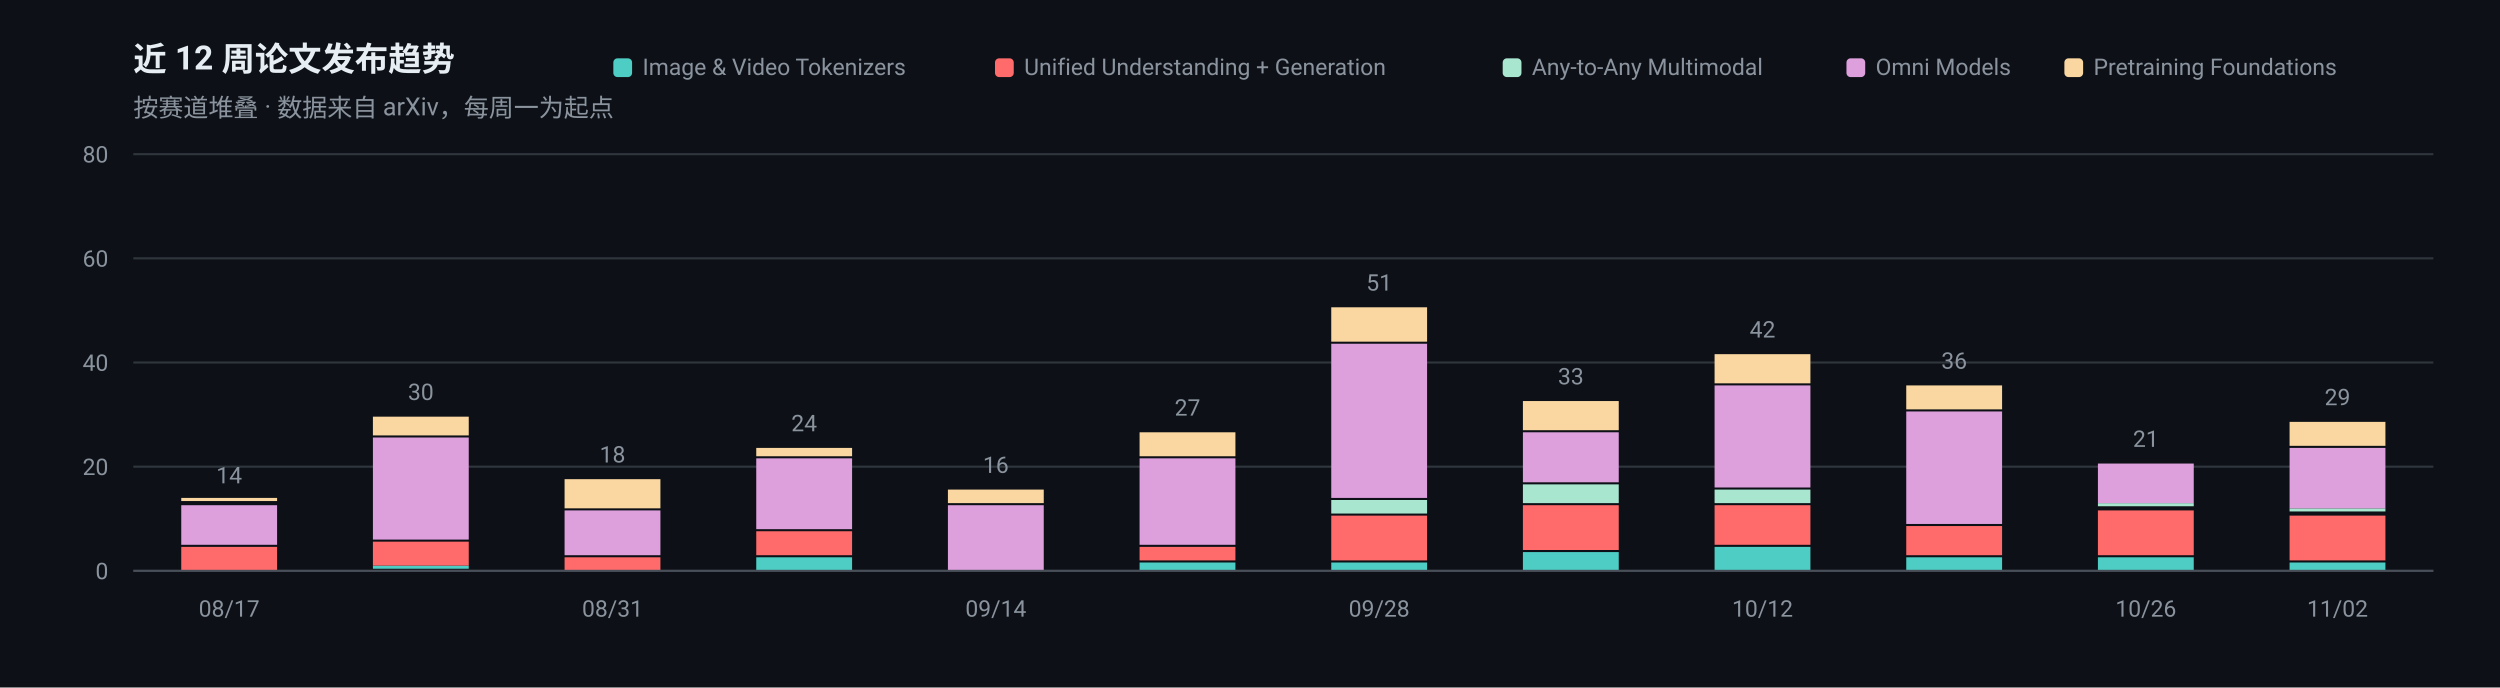
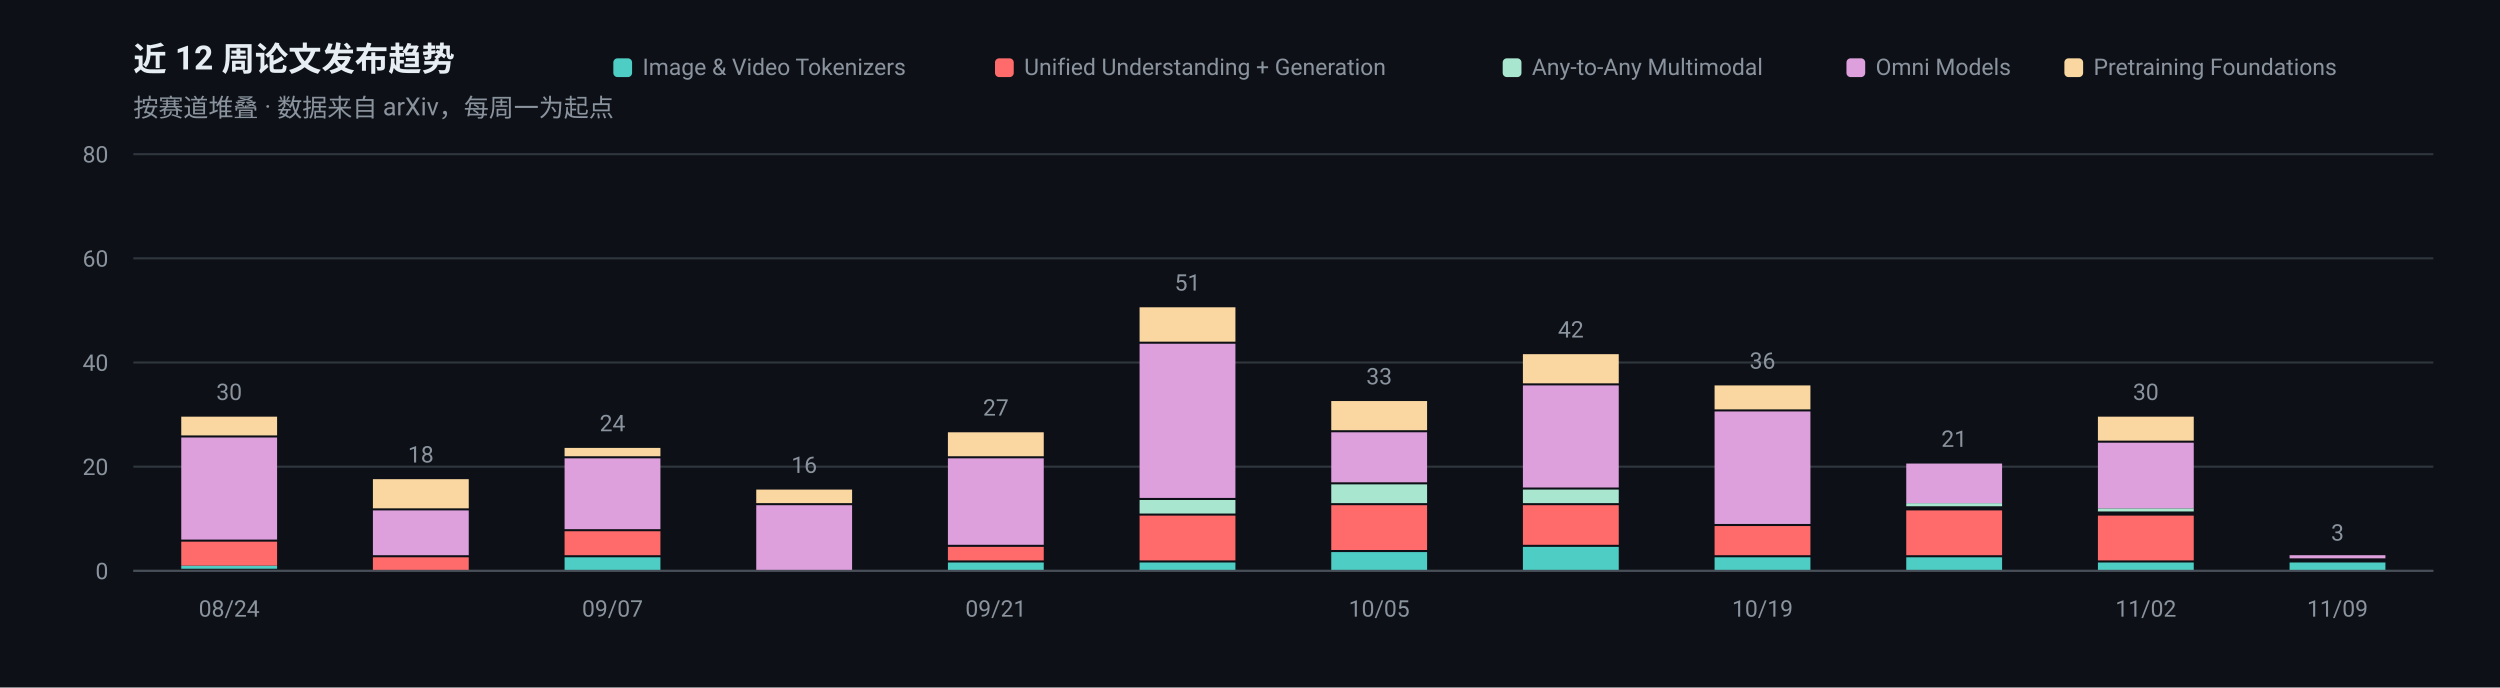
<svg xmlns="http://www.w3.org/2000/svg" width="1200" height="330" viewBox="0 0 1200 330" role="img" aria-label="近 12 周论文发布趋势">
  <rect width="1200" height="330" fill="#0D1117" />
  <g font-family="-apple-system, BlinkMacSystemFont, 'Segoe UI', 'Noto Sans SC', 'PingFang SC', 'Microsoft YaHei', Roboto, sans-serif">
    <text x="64" y="34" font-size="16" font-weight="600" fill="#E6EDF3">近 12 周论文发布趋势</text>
    <text x="64" y="56" font-size="12" fill="#8B949E">按赛道堆叠 · 数据来自 arXiv，每周一为起点</text>
    <line x1="64" y1="274.0" x2="1168" y2="274.0" stroke="#30363D" stroke-width="1" />
    <text x="52" y="278.0" font-size="11" text-anchor="end" fill="#8B949E">0</text>
    <line x1="64" y1="224.0" x2="1168" y2="224.0" stroke="#30363D" stroke-width="1" />
    <text x="52" y="228.0" font-size="11" text-anchor="end" fill="#8B949E">20</text>
    <line x1="64" y1="174.0" x2="1168" y2="174.0" stroke="#30363D" stroke-width="1" />
    <text x="52" y="178.0" font-size="11" text-anchor="end" fill="#8B949E">40</text>
    <line x1="64" y1="124.0" x2="1168" y2="124.0" stroke="#30363D" stroke-width="1" />
    <text x="52" y="128.0" font-size="11" text-anchor="end" fill="#8B949E">60</text>
    <line x1="64" y1="74.0" x2="1168" y2="74.0" stroke="#30363D" stroke-width="1" />
    <text x="52" y="78.0" font-size="11" text-anchor="end" fill="#8B949E">80</text>
-     <rect x="87.0" y="262.5" width="46.0" height="11.5" fill="#FF6B6B" />
-     <rect x="87.0" y="242.5" width="46.0" height="19.0" fill="#DDA0DD" />
-     <rect x="87.0" y="239.0" width="46.0" height="1.5" fill="#FAD7A0" />
-     <text x="110.0" y="232.0" font-size="11" text-anchor="middle" fill="#8B949E">14</text>
-     <text x="110.0" y="296" font-size="11" text-anchor="middle" fill="#8B949E">08/17</text>
-     <rect x="179.0" y="271.5" width="46.0" height="1.5" fill="#4ECDC4" />
-     <rect x="179.0" y="260.0" width="46.0" height="11.5" fill="#FF6B6B" />
-     <rect x="179.0" y="210.0" width="46.0" height="49.0" fill="#DDA0DD" />
-     <rect x="179.0" y="200.0" width="46.0" height="9.0" fill="#FAD7A0" />
-     <text x="202.0" y="192.0" font-size="11" text-anchor="middle" fill="#8B949E">30</text>
-     <rect x="271.0" y="267.5" width="46.0" height="6.5" fill="#FF6B6B" />
-     <rect x="271.0" y="245.0" width="46.0" height="21.5" fill="#DDA0DD" />
-     <rect x="271.0" y="230.0" width="46.0" height="14.0" fill="#FAD7A0" />
-     <text x="294.0" y="222.0" font-size="11" text-anchor="middle" fill="#8B949E">18</text>
-     <text x="294.0" y="296" font-size="11" text-anchor="middle" fill="#8B949E">08/31</text>
-     <rect x="363.0" y="267.5" width="46.0" height="6.5" fill="#4ECDC4" />
-     <rect x="363.0" y="255.0" width="46.0" height="11.5" fill="#FF6B6B" />
-     <rect x="363.0" y="220.0" width="46.0" height="34.0" fill="#DDA0DD" />
-     <rect x="363.0" y="215.0" width="46.0" height="4.0" fill="#FAD7A0" />
-     <text x="386.0" y="207.0" font-size="11" text-anchor="middle" fill="#8B949E">24</text>
-     <rect x="455.0" y="242.5" width="46.0" height="31.5" fill="#DDA0DD" />
-     <rect x="455.0" y="235.0" width="46.0" height="6.5" fill="#FAD7A0" />
-     <text x="478.0" y="227.0" font-size="11" text-anchor="middle" fill="#8B949E">16</text>
-     <text x="478.0" y="296" font-size="11" text-anchor="middle" fill="#8B949E">09/14</text>
+     <rect x="87.0" y="271.5" width="46.0" height="1.5" fill="#4ECDC4" />
+     <rect x="87.0" y="260.0" width="46.0" height="11.5" fill="#FF6B6B" />
+     <rect x="87.0" y="210.0" width="46.0" height="49.0" fill="#DDA0DD" />
+     <rect x="87.0" y="200.0" width="46.0" height="9.0" fill="#FAD7A0" />
+     <text x="110.0" y="192.0" font-size="11" text-anchor="middle" fill="#8B949E">30</text>
+     <text x="110.0" y="296" font-size="11" text-anchor="middle" fill="#8B949E">08/24</text>
+     <rect x="179.0" y="267.5" width="46.0" height="6.5" fill="#FF6B6B" />
+     <rect x="179.0" y="245.0" width="46.0" height="21.5" fill="#DDA0DD" />
+     <rect x="179.0" y="230.0" width="46.0" height="14.0" fill="#FAD7A0" />
+     <text x="202.0" y="222.0" font-size="11" text-anchor="middle" fill="#8B949E">18</text>
+     <rect x="271.0" y="267.5" width="46.0" height="6.5" fill="#4ECDC4" />
+     <rect x="271.0" y="255.0" width="46.0" height="11.5" fill="#FF6B6B" />
+     <rect x="271.0" y="220.0" width="46.0" height="34.0" fill="#DDA0DD" />
+     <rect x="271.0" y="215.0" width="46.0" height="4.0" fill="#FAD7A0" />
+     <text x="294.0" y="207.0" font-size="11" text-anchor="middle" fill="#8B949E">24</text>
+     <text x="294.0" y="296" font-size="11" text-anchor="middle" fill="#8B949E">09/07</text>
+     <rect x="363.0" y="242.5" width="46.0" height="31.5" fill="#DDA0DD" />
+     <rect x="363.0" y="235.0" width="46.0" height="6.5" fill="#FAD7A0" />
+     <text x="386.0" y="227.0" font-size="11" text-anchor="middle" fill="#8B949E">16</text>
+     <rect x="455.0" y="270.0" width="46.0" height="4.0" fill="#4ECDC4" />
+     <rect x="455.0" y="262.5" width="46.0" height="6.5" fill="#FF6B6B" />
+     <rect x="455.0" y="220.0" width="46.0" height="41.5" fill="#DDA0DD" />
+     <rect x="455.0" y="207.5" width="46.0" height="11.5" fill="#FAD7A0" />
+     <text x="478.0" y="199.5" font-size="11" text-anchor="middle" fill="#8B949E">27</text>
+     <text x="478.0" y="296" font-size="11" text-anchor="middle" fill="#8B949E">09/21</text>
    <rect x="547.0" y="270.0" width="46.0" height="4.0" fill="#4ECDC4" />
-     <rect x="547.0" y="262.5" width="46.0" height="6.5" fill="#FF6B6B" />
-     <rect x="547.0" y="220.0" width="46.0" height="41.5" fill="#DDA0DD" />
-     <rect x="547.0" y="207.5" width="46.0" height="11.5" fill="#FAD7A0" />
-     <text x="570.0" y="199.5" font-size="11" text-anchor="middle" fill="#8B949E">27</text>
-     <rect x="639.0" y="270.0" width="46.0" height="4.0" fill="#4ECDC4" />
-     <rect x="639.0" y="247.5" width="46.0" height="21.5" fill="#FF6B6B" />
-     <rect x="639.0" y="240.0" width="46.0" height="6.5" fill="#A8E6CF" />
-     <rect x="639.0" y="165.0" width="46.0" height="74.0" fill="#DDA0DD" />
-     <rect x="639.0" y="147.5" width="46.0" height="16.5" fill="#FAD7A0" />
-     <text x="662.0" y="139.5" font-size="11" text-anchor="middle" fill="#8B949E">51</text>
-     <text x="662.0" y="296" font-size="11" text-anchor="middle" fill="#8B949E">09/28</text>
-     <rect x="731.0" y="265.0" width="46.0" height="9.0" fill="#4ECDC4" />
-     <rect x="731.0" y="242.5" width="46.0" height="21.5" fill="#FF6B6B" />
-     <rect x="731.0" y="232.5" width="46.0" height="9.0" fill="#A8E6CF" />
-     <rect x="731.0" y="207.5" width="46.0" height="24.0" fill="#DDA0DD" />
-     <rect x="731.0" y="192.5" width="46.0" height="14.0" fill="#FAD7A0" />
-     <text x="754.0" y="184.5" font-size="11" text-anchor="middle" fill="#8B949E">33</text>
-     <rect x="823.0" y="262.5" width="46.0" height="11.5" fill="#4ECDC4" />
-     <rect x="823.0" y="242.5" width="46.0" height="19.0" fill="#FF6B6B" />
-     <rect x="823.0" y="235.0" width="46.0" height="6.5" fill="#A8E6CF" />
-     <rect x="823.0" y="185.0" width="46.0" height="49.0" fill="#DDA0DD" />
-     <rect x="823.0" y="170.0" width="46.0" height="14.0" fill="#FAD7A0" />
-     <text x="846.0" y="162.0" font-size="11" text-anchor="middle" fill="#8B949E">42</text>
-     <text x="846.0" y="296" font-size="11" text-anchor="middle" fill="#8B949E">10/12</text>
+     <rect x="547.0" y="247.5" width="46.0" height="21.5" fill="#FF6B6B" />
+     <rect x="547.0" y="240.0" width="46.0" height="6.5" fill="#A8E6CF" />
+     <rect x="547.0" y="165.0" width="46.0" height="74.0" fill="#DDA0DD" />
+     <rect x="547.0" y="147.5" width="46.0" height="16.5" fill="#FAD7A0" />
+     <text x="570.0" y="139.5" font-size="11" text-anchor="middle" fill="#8B949E">51</text>
+     <rect x="639.0" y="265.0" width="46.0" height="9.0" fill="#4ECDC4" />
+     <rect x="639.0" y="242.5" width="46.0" height="21.5" fill="#FF6B6B" />
+     <rect x="639.0" y="232.5" width="46.0" height="9.0" fill="#A8E6CF" />
+     <rect x="639.0" y="207.5" width="46.0" height="24.0" fill="#DDA0DD" />
+     <rect x="639.0" y="192.5" width="46.0" height="14.0" fill="#FAD7A0" />
+     <text x="662.0" y="184.5" font-size="11" text-anchor="middle" fill="#8B949E">33</text>
+     <text x="662.0" y="296" font-size="11" text-anchor="middle" fill="#8B949E">10/05</text>
+     <rect x="731.0" y="262.5" width="46.0" height="11.5" fill="#4ECDC4" />
+     <rect x="731.0" y="242.5" width="46.0" height="19.0" fill="#FF6B6B" />
+     <rect x="731.0" y="235.0" width="46.0" height="6.5" fill="#A8E6CF" />
+     <rect x="731.0" y="185.0" width="46.0" height="49.0" fill="#DDA0DD" />
+     <rect x="731.0" y="170.0" width="46.0" height="14.0" fill="#FAD7A0" />
+     <text x="754.0" y="162.0" font-size="11" text-anchor="middle" fill="#8B949E">42</text>
+     <rect x="823.0" y="267.5" width="46.0" height="6.5" fill="#4ECDC4" />
+     <rect x="823.0" y="252.5" width="46.0" height="14.0" fill="#FF6B6B" />
+     <rect x="823.0" y="197.5" width="46.0" height="54.0" fill="#DDA0DD" />
+     <rect x="823.0" y="185.0" width="46.0" height="11.5" fill="#FAD7A0" />
+     <text x="846.0" y="177.0" font-size="11" text-anchor="middle" fill="#8B949E">36</text>
+     <text x="846.0" y="296" font-size="11" text-anchor="middle" fill="#8B949E">10/19</text>
    <rect x="915.0" y="267.5" width="46.0" height="6.5" fill="#4ECDC4" />
-     <rect x="915.0" y="252.5" width="46.0" height="14.0" fill="#FF6B6B" />
-     <rect x="915.0" y="197.5" width="46.0" height="54.0" fill="#DDA0DD" />
-     <rect x="915.0" y="185.0" width="46.0" height="11.5" fill="#FAD7A0" />
-     <text x="938.0" y="177.0" font-size="11" text-anchor="middle" fill="#8B949E">36</text>
-     <rect x="1007.0" y="267.5" width="46.0" height="6.5" fill="#4ECDC4" />
-     <rect x="1007.0" y="245.0" width="46.0" height="21.5" fill="#FF6B6B" />
-     <rect x="1007.0" y="241.5" width="46.0" height="1.5" fill="#A8E6CF" />
-     <rect x="1007.0" y="222.5" width="46.0" height="19.0" fill="#DDA0DD" />
-     <text x="1030.0" y="214.5" font-size="11" text-anchor="middle" fill="#8B949E">21</text>
-     <text x="1030.0" y="296" font-size="11" text-anchor="middle" fill="#8B949E">10/26</text>
+     <rect x="915.0" y="245.0" width="46.0" height="21.5" fill="#FF6B6B" />
+     <rect x="915.0" y="241.5" width="46.0" height="1.5" fill="#A8E6CF" />
+     <rect x="915.0" y="222.5" width="46.0" height="19.0" fill="#DDA0DD" />
+     <text x="938.0" y="214.5" font-size="11" text-anchor="middle" fill="#8B949E">21</text>
+     <rect x="1007.0" y="270.0" width="46.0" height="4.0" fill="#4ECDC4" />
+     <rect x="1007.0" y="247.5" width="46.0" height="21.5" fill="#FF6B6B" />
+     <rect x="1007.0" y="244.0" width="46.0" height="1.5" fill="#A8E6CF" />
+     <rect x="1007.0" y="212.5" width="46.0" height="31.5" fill="#DDA0DD" />
+     <rect x="1007.0" y="200.0" width="46.0" height="11.5" fill="#FAD7A0" />
+     <text x="1030.0" y="192.0" font-size="11" text-anchor="middle" fill="#8B949E">30</text>
+     <text x="1030.0" y="296" font-size="11" text-anchor="middle" fill="#8B949E">11/02</text>
    <rect x="1099.0" y="270.0" width="46.0" height="4.0" fill="#4ECDC4" />
-     <rect x="1099.0" y="247.5" width="46.0" height="21.5" fill="#FF6B6B" />
-     <rect x="1099.0" y="244.0" width="46.0" height="1.5" fill="#A8E6CF" />
-     <rect x="1099.0" y="215.0" width="46.0" height="29.0" fill="#DDA0DD" />
-     <rect x="1099.0" y="202.5" width="46.0" height="11.5" fill="#FAD7A0" />
-     <text x="1122.0" y="194.5" font-size="11" text-anchor="middle" fill="#8B949E">29</text>
-     <text x="1122.0" y="296" font-size="11" text-anchor="middle" fill="#8B949E">11/02</text>
+     <rect x="1099.0" y="266.5" width="46.0" height="1.5" fill="#DDA0DD" />
+     <text x="1122.0" y="259.5" font-size="11" text-anchor="middle" fill="#8B949E">3</text>
+     <text x="1122.0" y="296" font-size="11" text-anchor="middle" fill="#8B949E">11/09</text>
    <line x1="64" y1="274" x2="1168" y2="274" stroke="#484F58" stroke-width="1" />
    <rect x="990.9" y="28" width="9" height="9" rx="2" fill="#FAD7A0" />
    <text x="1004.9" y="36" font-size="11" fill="#8B949E">Pretraining Foundations</text>
    <rect x="886.3" y="28" width="9" height="9" rx="2" fill="#DDA0DD" />
    <text x="900.3" y="36" font-size="11" fill="#8B949E">Omni Models</text>
    <rect x="721.3" y="28" width="9" height="9" rx="2" fill="#A8E6CF" />
    <text x="735.3" y="36" font-size="11" fill="#8B949E">Any-to-Any Multimodal</text>
    <rect x="477.6" y="28" width="9" height="9" rx="2" fill="#FF6B6B" />
    <text x="491.6" y="36" font-size="11" fill="#8B949E">Unified Understanding + Generation</text>
    <rect x="294.4" y="28" width="9" height="9" rx="2" fill="#4ECDC4" />
    <text x="308.4" y="36" font-size="11" fill="#8B949E">Image &amp; Video Tokenizers</text>
  </g>
</svg>
